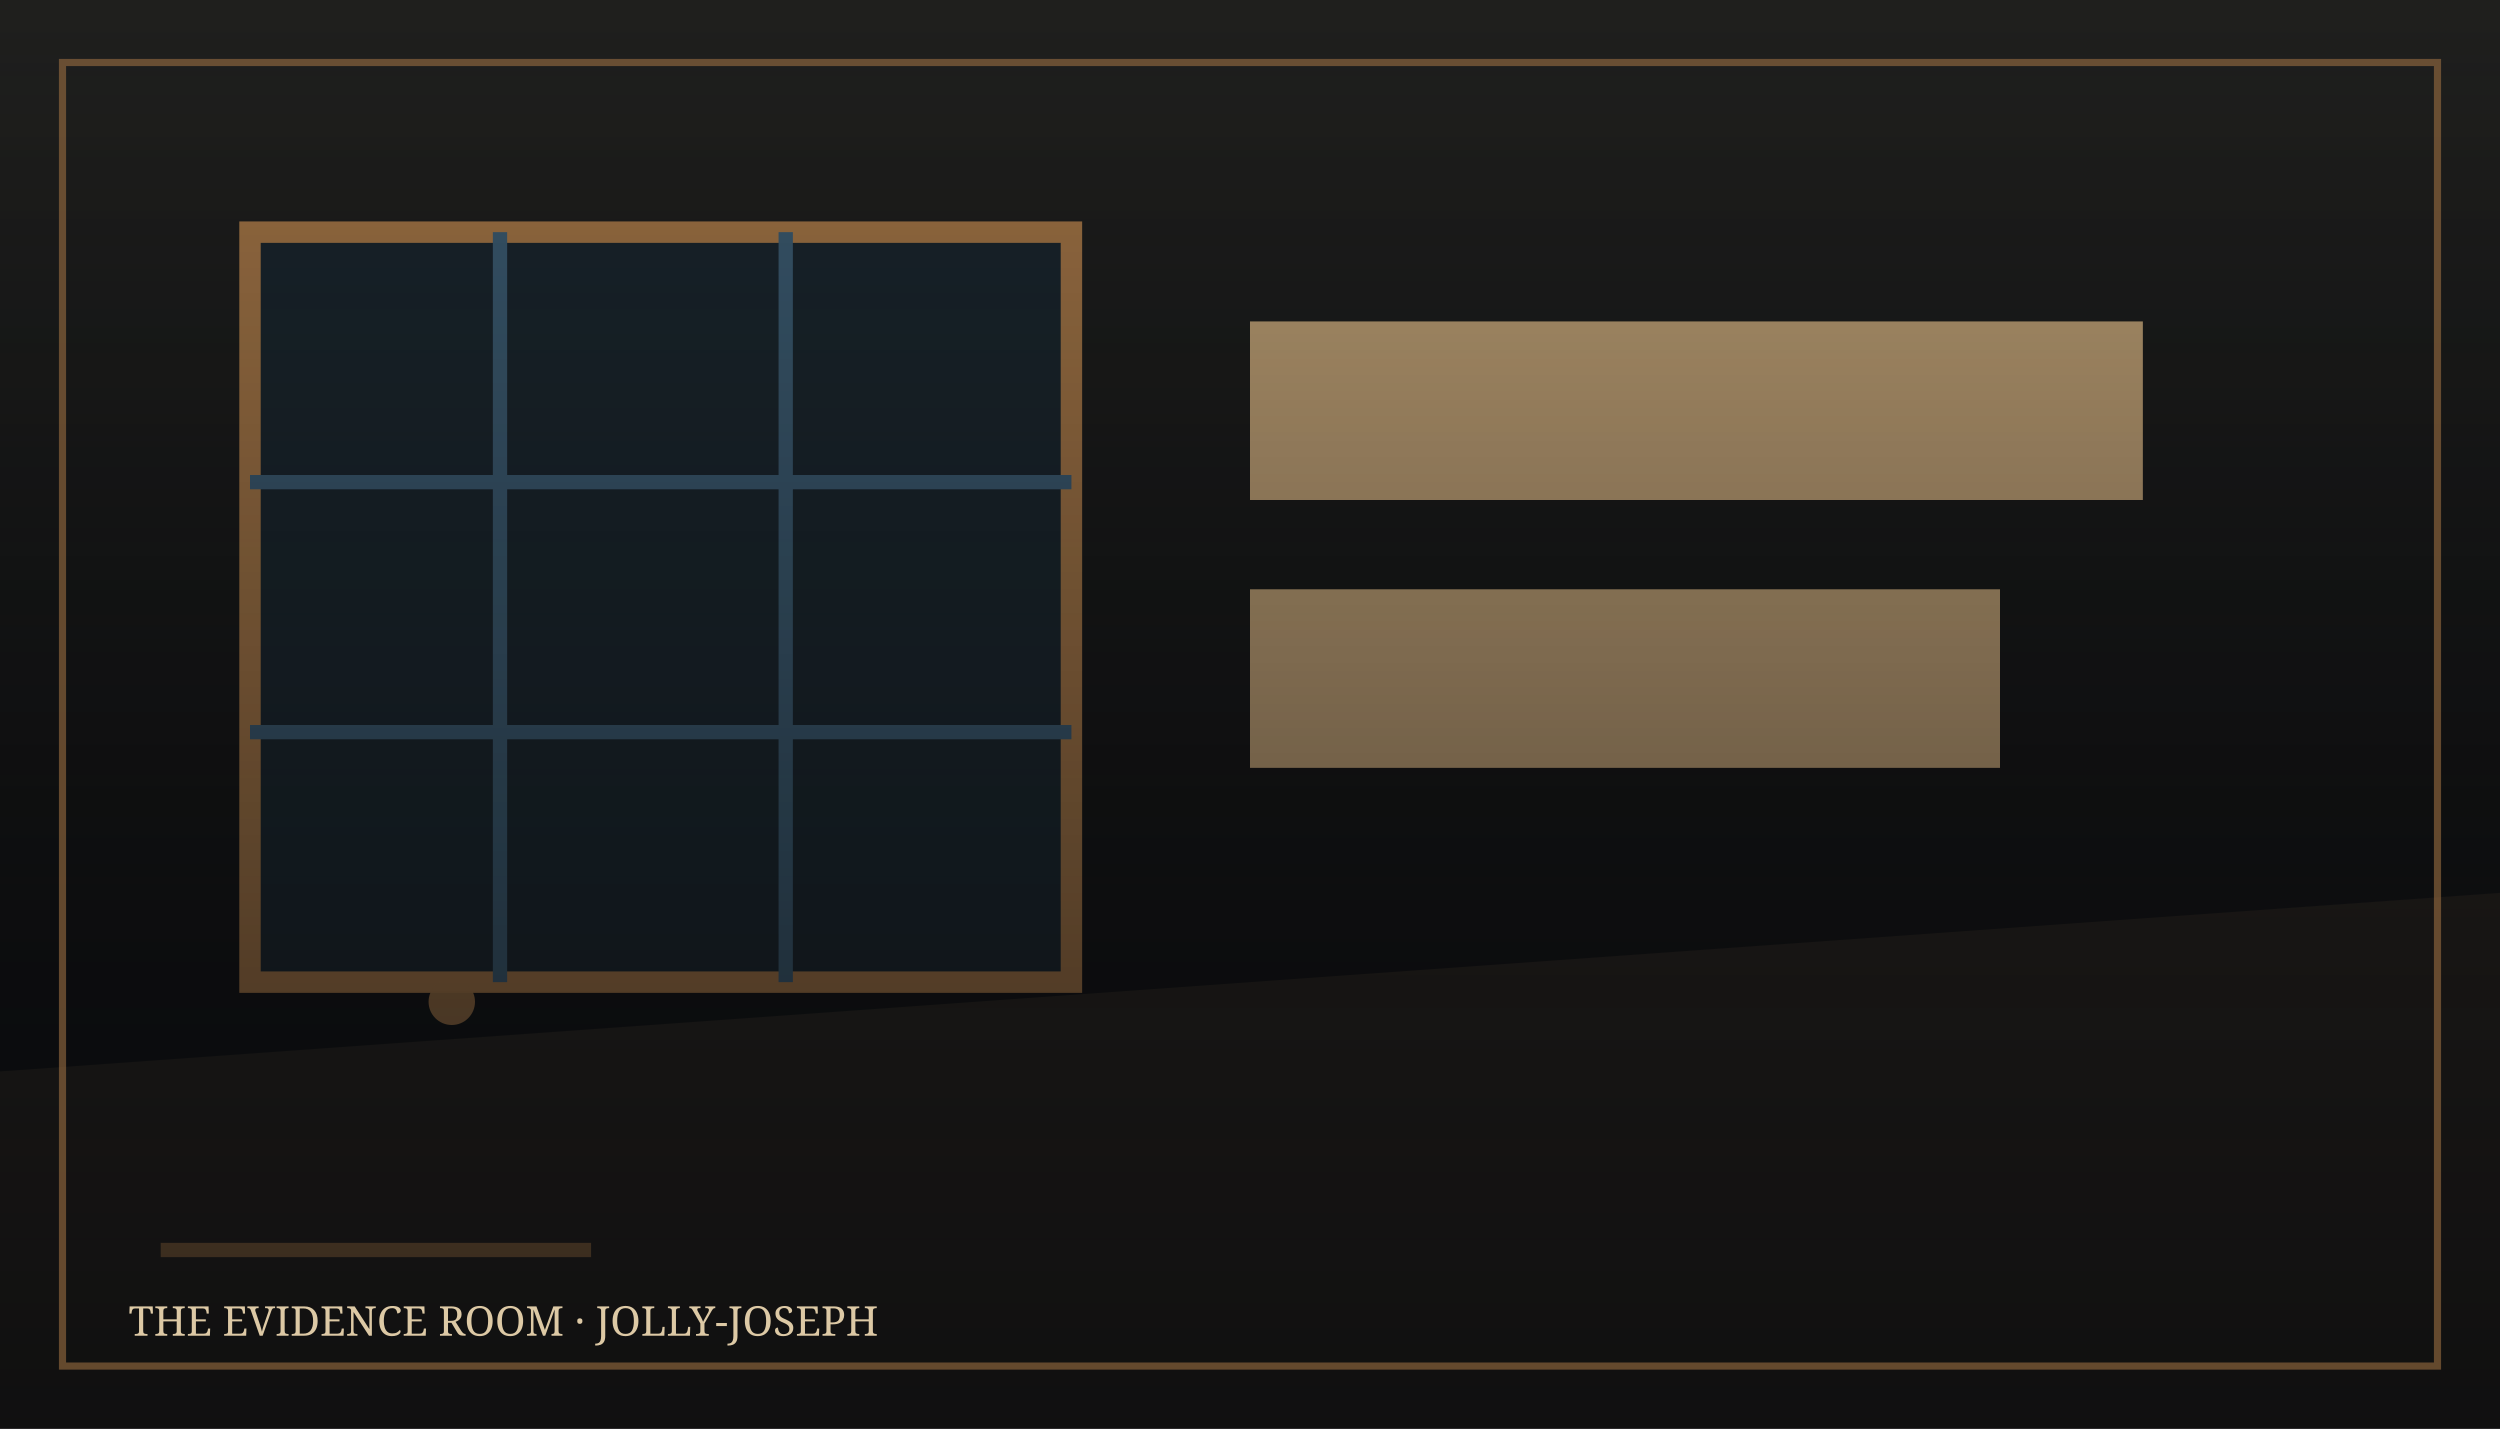
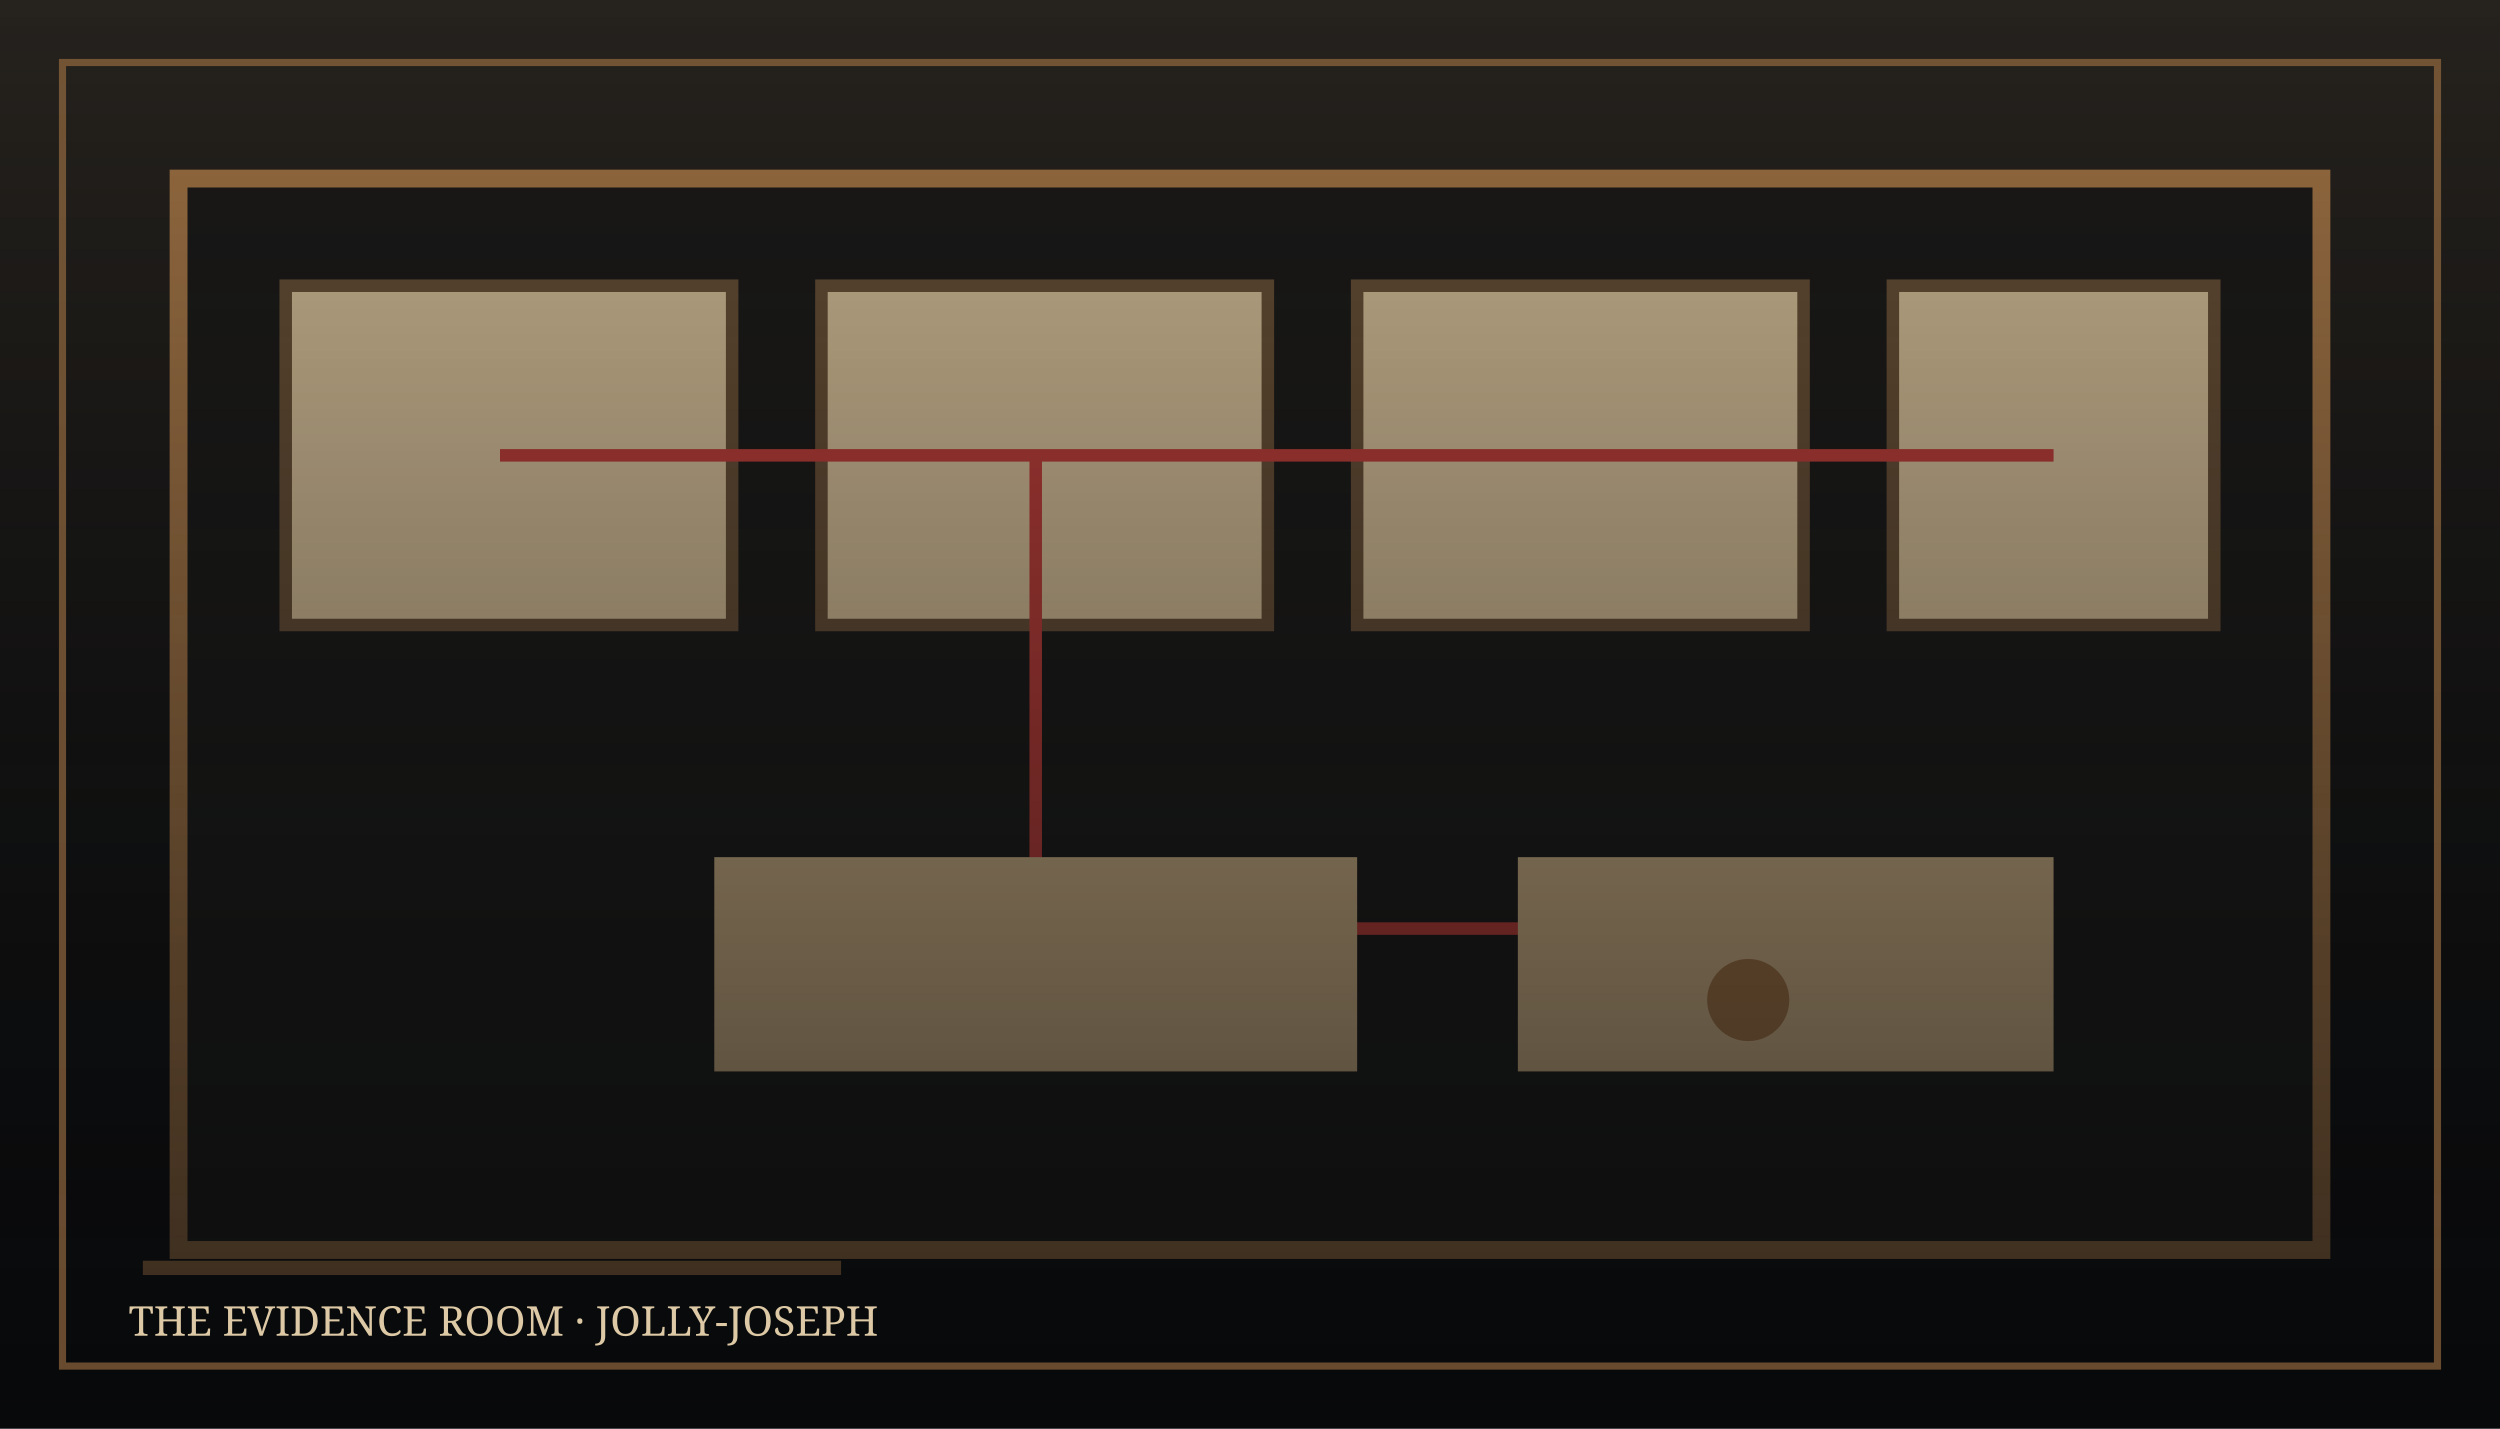
<svg xmlns="http://www.w3.org/2000/svg" viewBox="0 0 1400 800">
  <defs>
    <linearGradient id="bg" x2="0" y2="1">
-       <stop stop-color="#20201e" />
-       <stop offset="1" stop-color="#08090b" />
+       <stop stop-color="#27231e" />
+       <stop offset="1" stop-color="#07090b" />
    </linearGradient>
    <linearGradient id="shade" x2="0" y2="1">
-       <stop stop-color="#08090b" stop-opacity=".02" />
+       <stop stop-color="#08090b" stop-opacity=".03" />
      <stop offset="1" stop-color="#08090b" stop-opacity=".7" />
    </linearGradient>
  </defs>
  <rect width="1400" height="800" fill="url(#bg)" />
-   <path d="M0 600L1400 500V800H0z" fill="#24201c" />
-   <rect x="140" y="130" width="460" height="420" fill="#18232a" stroke="#9b6f42" stroke-width="12" />
-   <g stroke="#38566b" stroke-width="8">
-     <path d="M280 130V550M440 130V550M140 270H600M140 410H600" />
+   <rect x="100" y="100" width="1200" height="600" fill="#1a1917" stroke="#9b6f42" stroke-width="10" />
+   <g fill="#c9b38e" stroke="#614a32" stroke-width="7">
+     <rect x="160" y="160" width="250" height="190" />
+     <rect x="460" y="160" width="250" height="190" />
+     <rect x="760" y="160" width="250" height="190" />
+     <rect x="1060" y="160" width="180" height="190" />
  </g>
-   <g fill="#b89a70">
-     <rect x="700" y="180" width="500" height="100" />
-     <rect x="700" y="330" width="420" height="100" />
+   <g stroke="#b23a35" stroke-width="7" fill="none">
+     <path d="M280 255L580 255L880 255L1150 255" />
+     <path d="M580 255L580 520L1000 520" />
  </g>
-   <g fill="#9b6f42" opacity=".9">
-     <circle cx="253" cy="561" r="13" />
-     <path d="M90 700h241" stroke="#9b6f42" stroke-width="8" />
+   <g fill="#c6aa7f">
+     <rect x="400" y="480" width="360" height="120" />
+     <rect x="850" y="480" width="300" height="120" />
  </g>
+   <circle cx="979" cy="560" r="23" fill="#9b6f42" />
+   <path d="M80 710h391" stroke="#9b6f42" stroke-width="8" />
  <rect width="1400" height="800" fill="url(#shade)" />
-   <rect x="35" y="35" width="1330" height="730" fill="none" stroke="#9b6f42" stroke-opacity=".6" stroke-width="4" />
+   <rect x="35" y="35" width="1330" height="730" fill="none" stroke="#9b6f42" stroke-opacity=".65" stroke-width="4" />
  <text x="72" y="748" fill="#ddc9a5" font-family="Georgia,serif" font-size="23">THE EVIDENCE ROOM · JOLLY-JOSEPH</text>
</svg>
